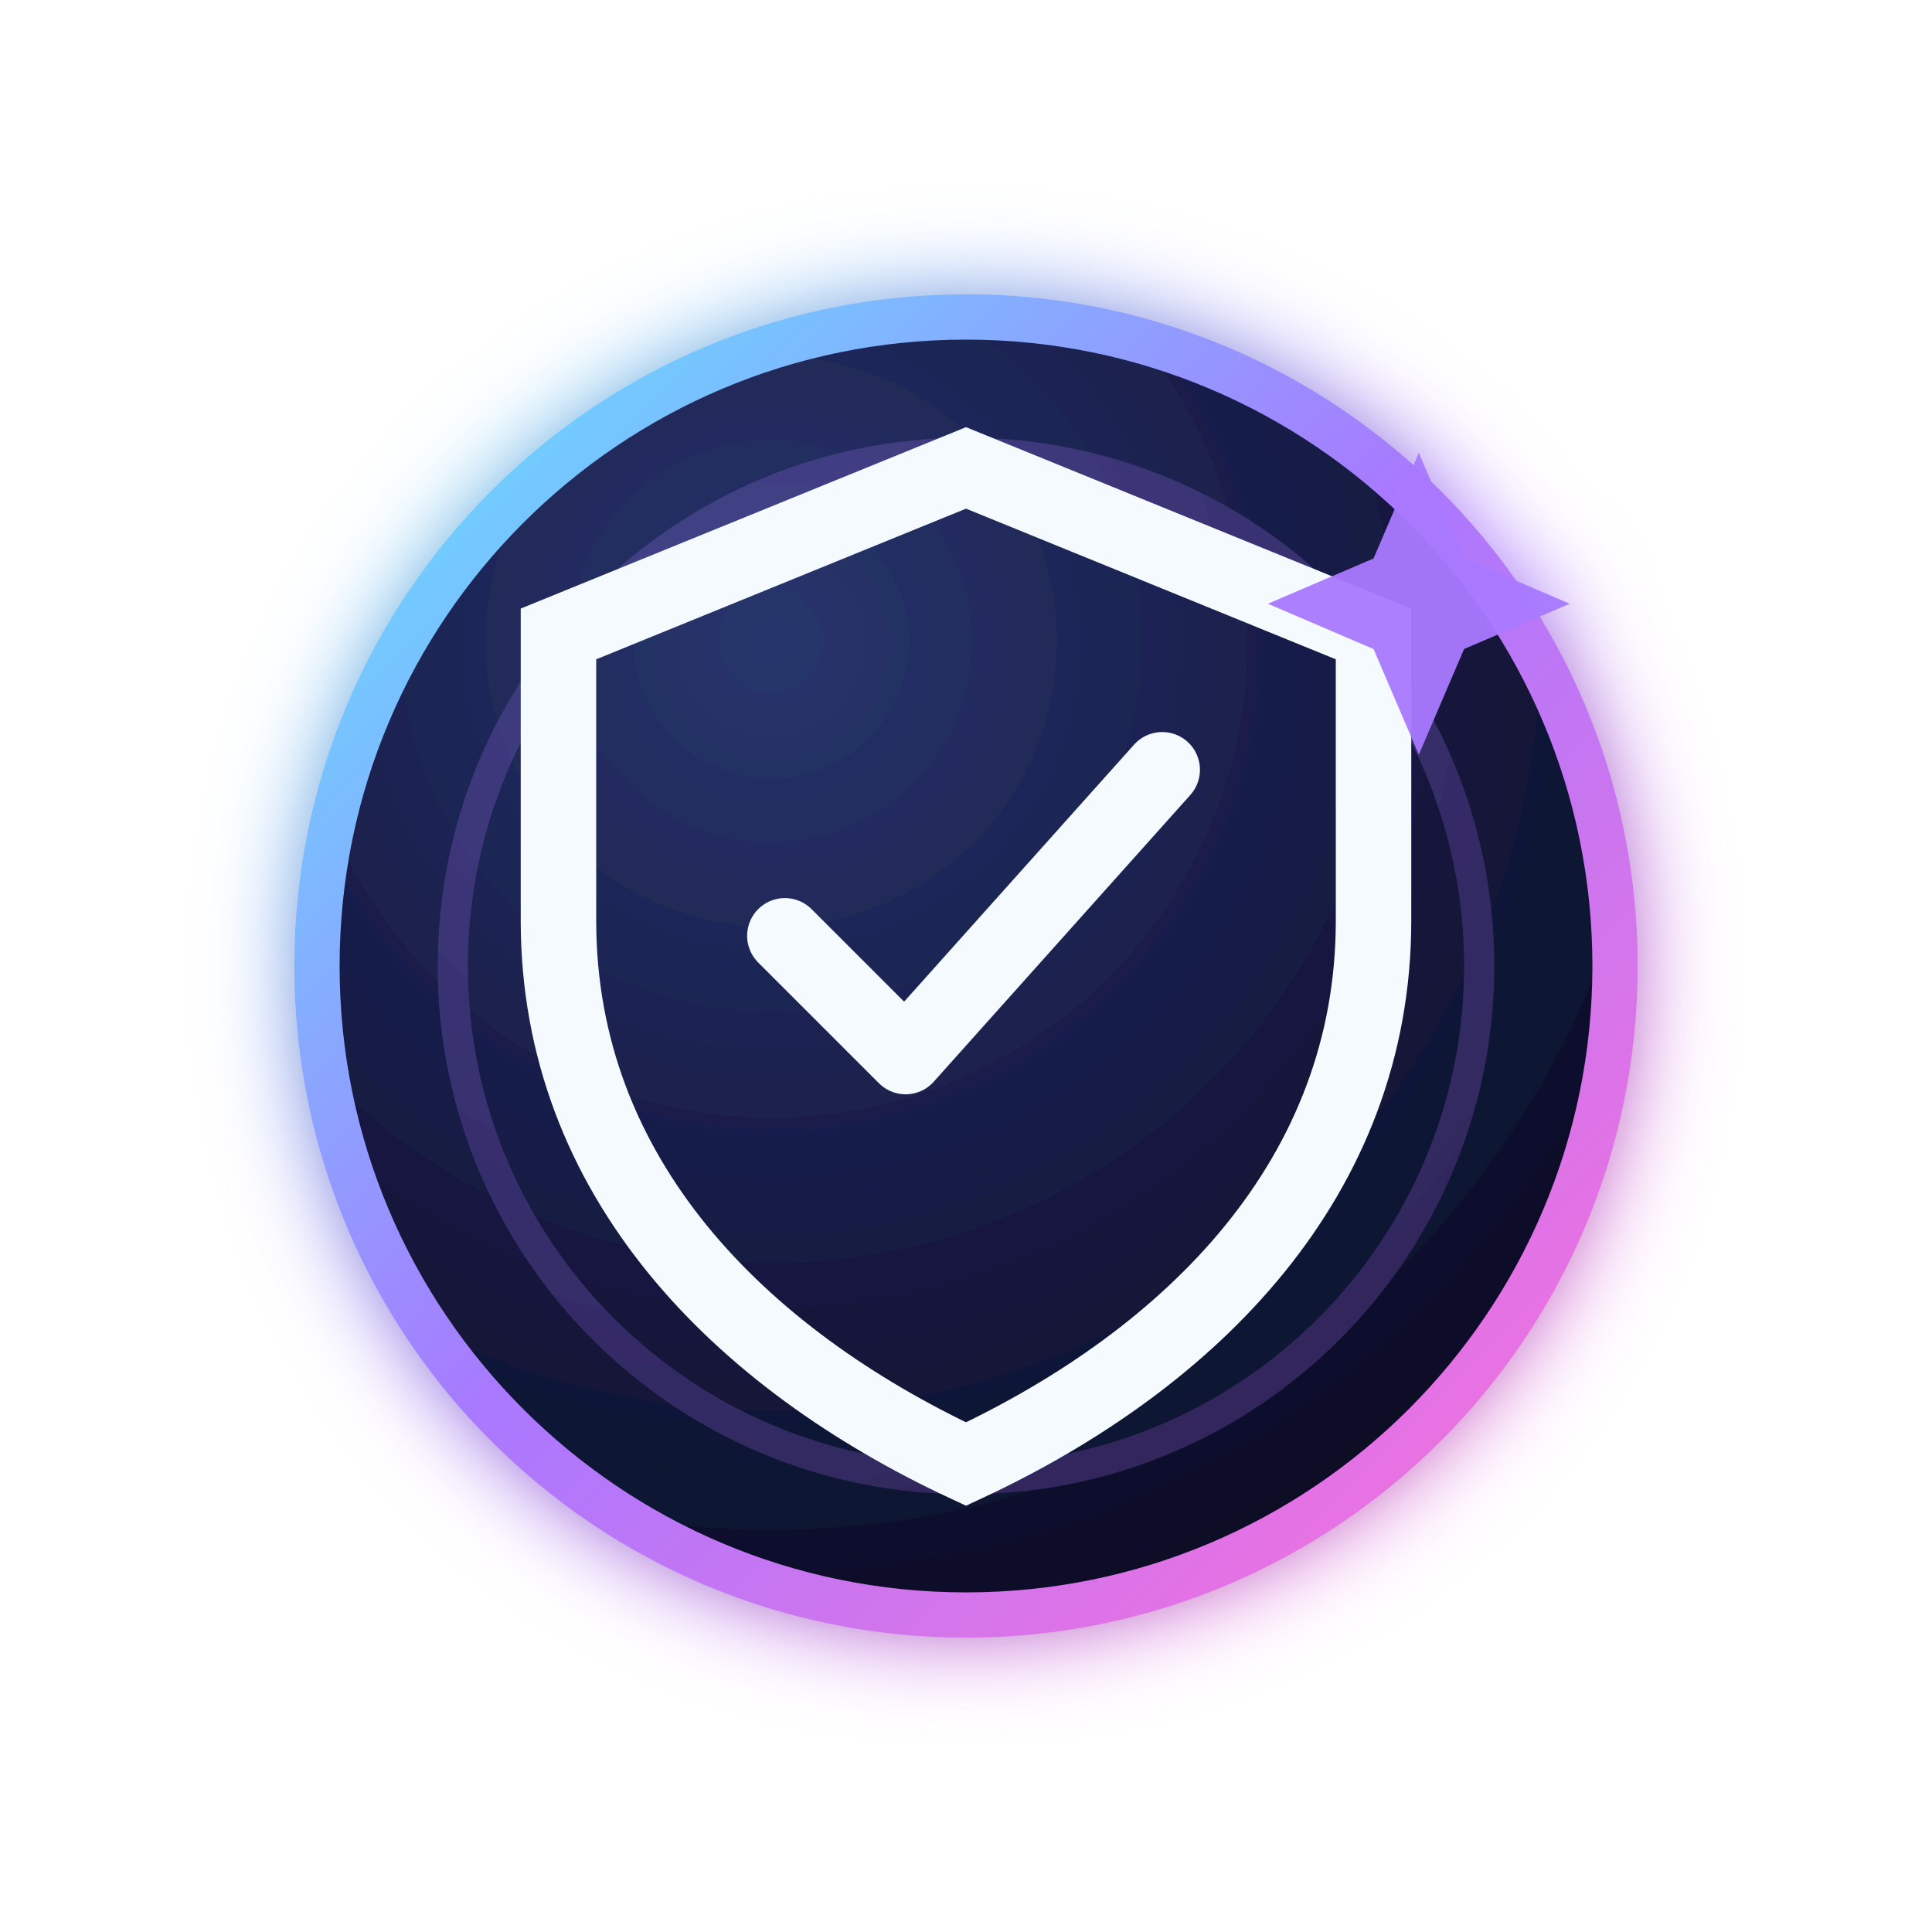
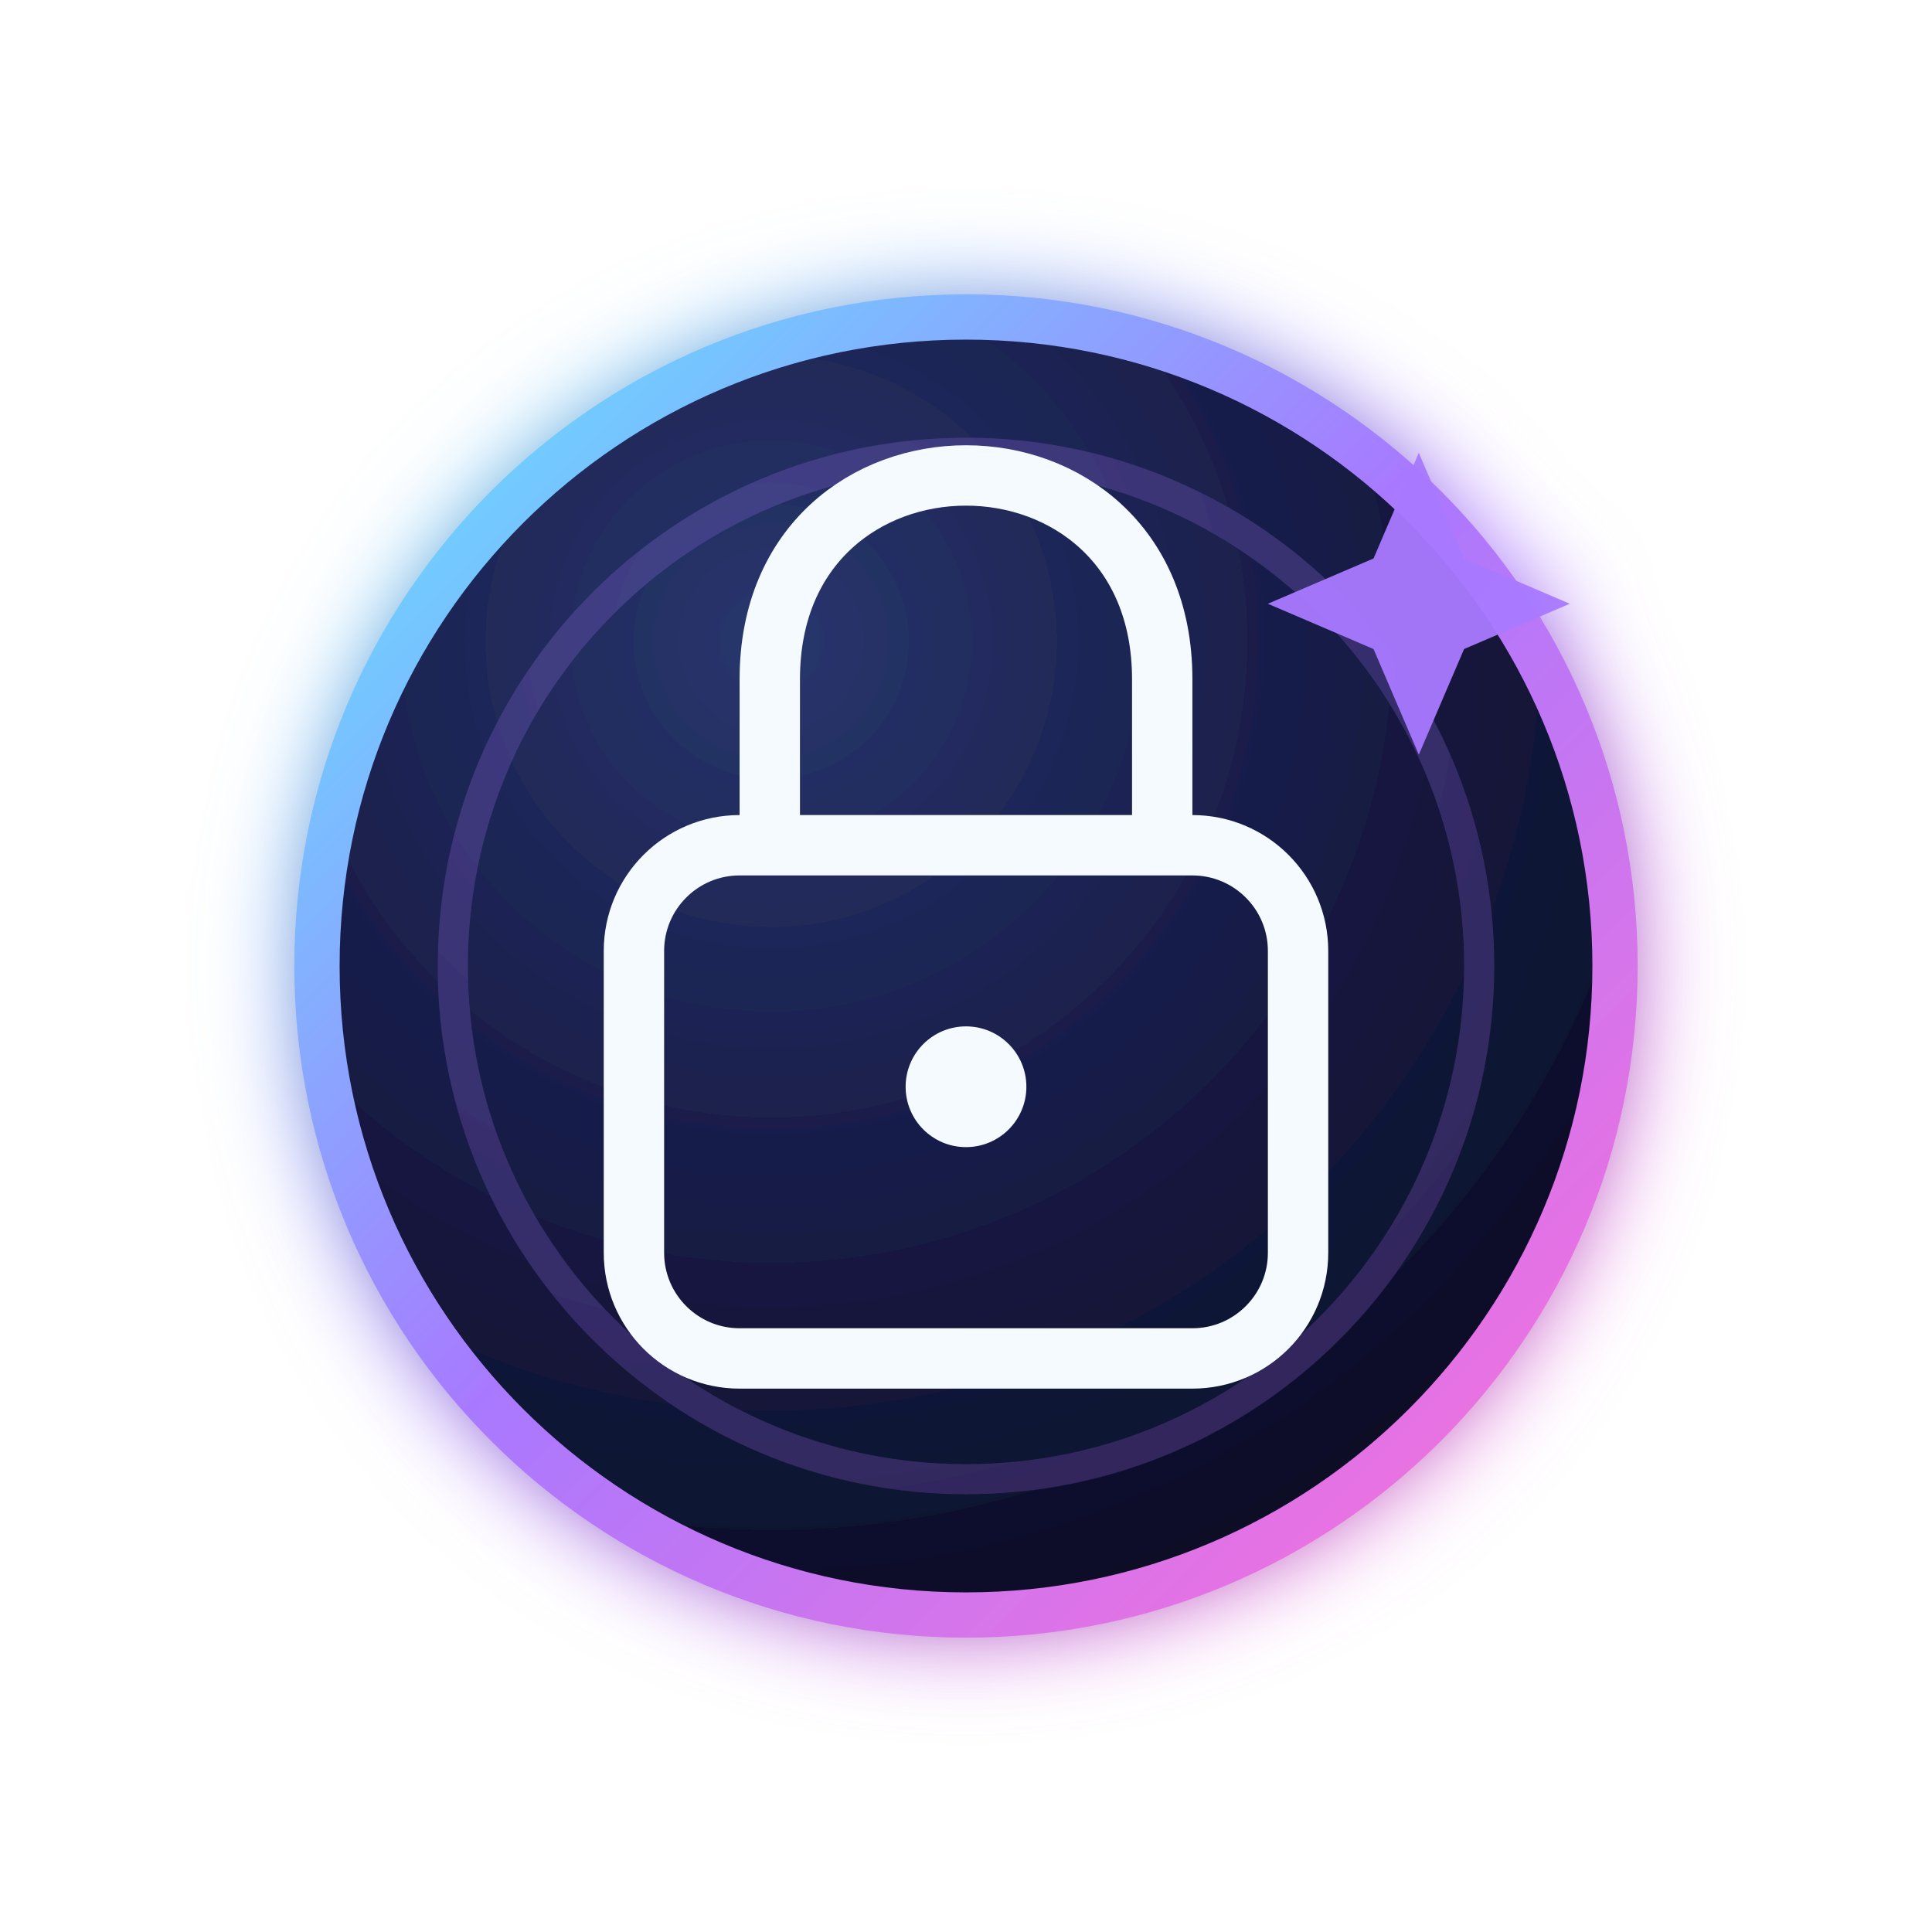
<svg xmlns="http://www.w3.org/2000/svg" width="128" height="128" viewBox="0 0 128 128">
  <defs>
    <radialGradient id="core" cx="35%" cy="25%" r="80%">
      <stop offset="0" stop-color="#28366D" />
      <stop offset=".55" stop-color="#171B45" />
      <stop offset="1" stop-color="#0A0D25" />
    </radialGradient>
    <linearGradient id="rim" x1="0" y1="0" x2="1" y2="1">
      <stop stop-color="#5CEBFF" />
      <stop offset=".48" stop-color="#A879FF" />
      <stop offset="1" stop-color="#FF6FD8" />
    </linearGradient>
    <filter id="glow">
      <feGaussianBlur stdDeviation="3" result="b" />
      <feMerge>
        <feMergeNode in="b" />
        <feMergeNode in="SourceGraphic" />
      </feMerge>
    </filter>
  </defs>
  <g filter="url(#glow)">
    <circle cx="64" cy="64" r="43" fill="url(#core)" stroke="url(#rim)" stroke-width="3" />
    <circle cx="64" cy="64" r="34" fill="none" stroke="#A879FF" stroke-opacity=".22" stroke-width="2" />
-     <path d="M64 31l27 11v19c0 17-12 29-27 36C49 90 37 78 37 61V42Z" fill="none" stroke="#F5FAFF" stroke-width="5" />
-     <path d="m52 62 8 8 17-19" fill="none" stroke="#F5FAFF" stroke-width="5" stroke-linecap="round" stroke-linejoin="round" />
+     <rect x="42" y="56" width="44" height="34" rx="7" fill="none" stroke="#F5FAFF" stroke-width="4" />
+     <path d="M51 56V45c0-18 26-18 26 0v11" fill="none" stroke="#F5FAFF" stroke-width="4" />
+     <circle cx="64" cy="72" r="4" fill="#F5FAFF" />
    <path d="M94 30l3 7 7 3-7 3-3 7-3-7-7-3 7-3Z" fill="#A879FF" opacity=".95" />
  </g>
</svg>
